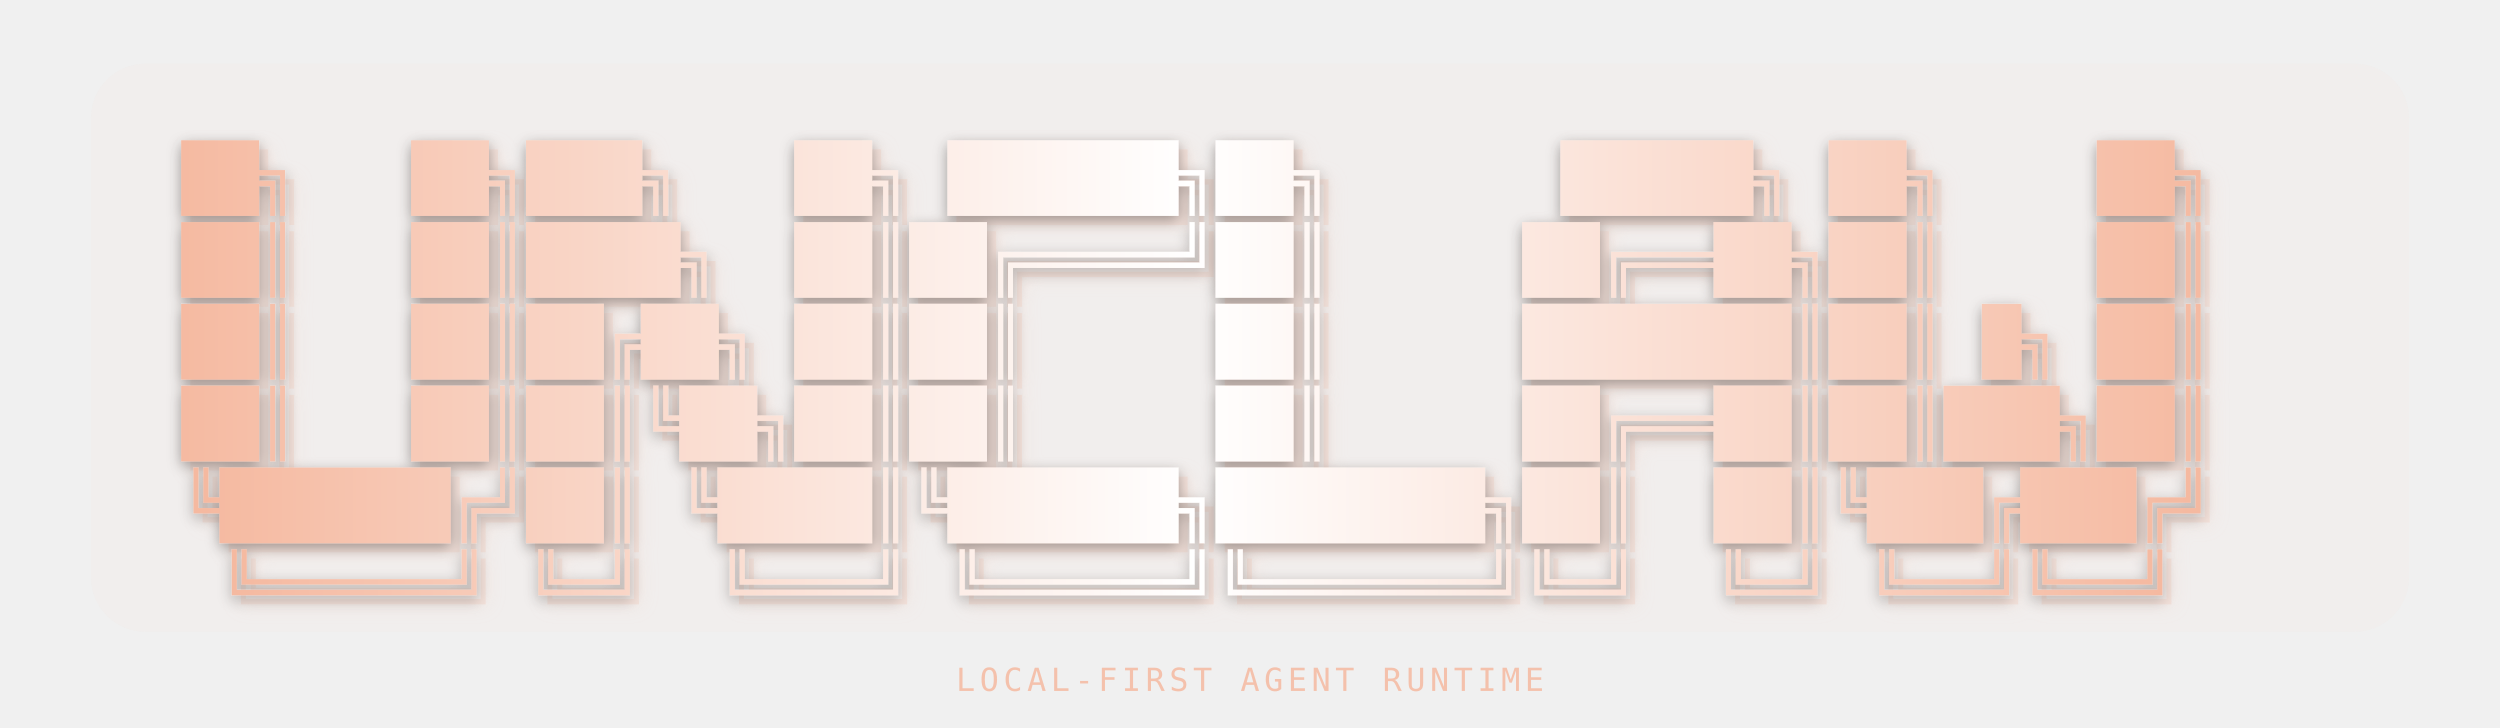
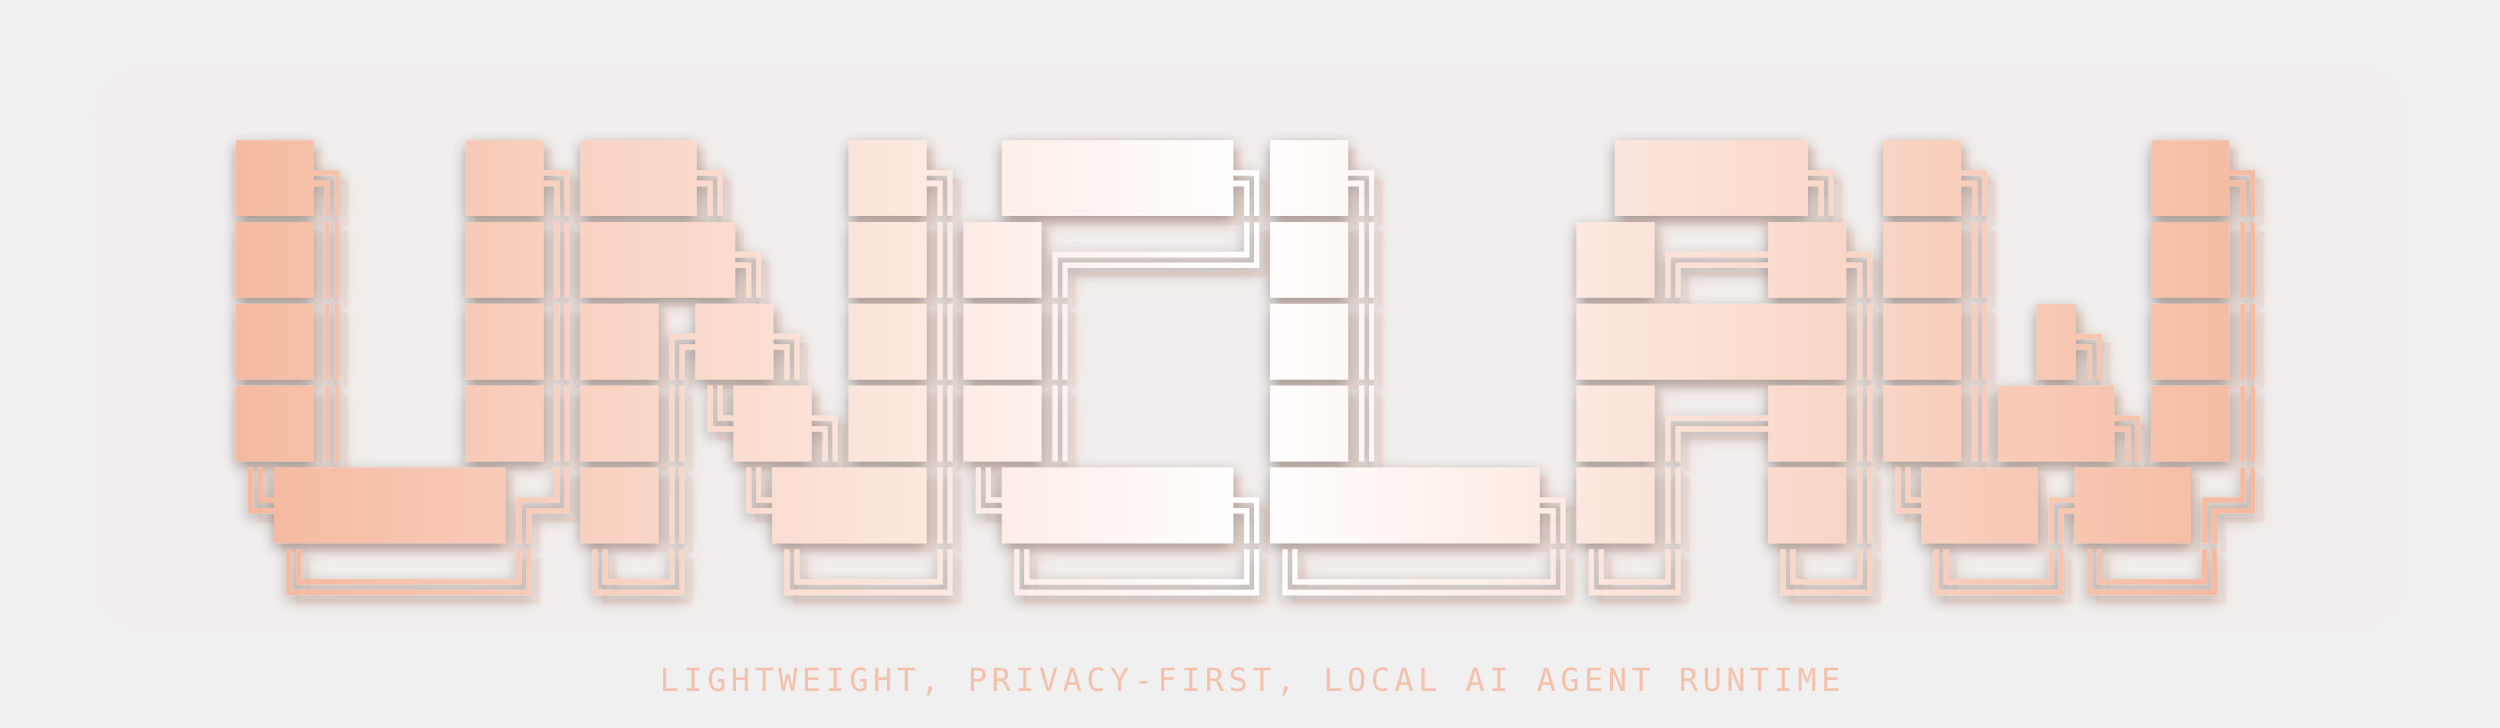
<svg xmlns="http://www.w3.org/2000/svg" width="1100" height="320" viewBox="0 0 1100 320" role="img" aria-label="Animated UNCLAW ASCII logo">
  <defs>
    <linearGradient id="logoGradient" x1="0%" y1="0%" x2="100%" y2="0%">
      <stop offset="0%" stop-color="#f5b9a0">
        <animate attributeName="stop-color" values="#f5b9a0;#ffd8c8;#f5b9a0" dur="4s" repeatCount="indefinite" />
      </stop>
      <stop offset="50%" stop-color="#ffffff">
        <animate attributeName="stop-color" values="#ffffff;#f5b9a0;#ffffff" dur="4s" repeatCount="indefinite" />
      </stop>
      <stop offset="100%" stop-color="#f5b9a0">
        <animate attributeName="stop-color" values="#f5b9a0;#ffe9df;#f5b9a0" dur="4s" repeatCount="indefinite" />
      </stop>
      <animateTransform attributeName="gradientTransform" type="translate" values="-0.25 0;0.25 0;-0.25 0" dur="6s" repeatCount="indefinite" />
    </linearGradient>
    <linearGradient id="shimmer" x1="0%" y1="0%" x2="100%" y2="0%">
      <stop offset="0%" stop-color="rgba(255,255,255,0)" />
      <stop offset="45%" stop-color="rgba(255,255,255,0)" />
      <stop offset="50%" stop-color="rgba(255,255,255,0.95)" />
      <stop offset="55%" stop-color="rgba(255,255,255,0)" />
      <stop offset="100%" stop-color="rgba(255,255,255,0)" />
    </linearGradient>
    <mask id="textMask">
      <rect width="100%" height="100%" fill="black" />
      <g font-family="monospace" font-size="28" font-weight="700" xml:space="preserve" fill="white">
-         <text x="80" y="88">██╗   ██╗███╗   ██╗ ██████╗██╗      █████╗ ██╗    ██╗</text>
-         <text x="80" y="124">██║   ██║████╗  ██║██╔════╝██║     ██╔══██╗██║    ██║</text>
-         <text x="80" y="160">██║   ██║██╔██╗ ██║██║     ██║     ███████║██║ █╗ ██║</text>
-         <text x="80" y="196">██║   ██║██║╚██╗██║██║     ██║     ██╔══██║██║███╗██║</text>
-         <text x="80" y="232">╚██████╔╝██║ ╚████║╚██████╗███████╗██║  ██║╚███╔███╔╝</text>
-         <text x="80" y="268"> ╚═════╝ ╚═╝  ╚═══╝ ╚═════╝╚══════╝╚═╝  ╚═╝ ╚══╝╚══╝</text>
+         <text x="104" y="88">██╗   ██╗███╗   ██╗ ██████╗██╗      █████╗ ██╗    ██╗</text>
+         <text x="104" y="124">██║   ██║████╗  ██║██╔════╝██║     ██╔══██╗██║    ██║</text>
+         <text x="104" y="160">██║   ██║██╔██╗ ██║██║     ██║     ███████║██║ █╗ ██║</text>
+         <text x="104" y="196">██║   ██║██║╚██╗██║██║     ██║     ██╔══██║██║███╗██║</text>
+         <text x="104" y="232">╚██████╔╝██║ ╚████║╚██████╗███████╗██║  ██║╚███╔███╔╝</text>
+         <text x="104" y="268"> ╚═════╝ ╚═╝  ╚═══╝ ╚═════╝╚══════╝╚═╝  ╚═╝ ╚══╝╚══╝</text>
      </g>
    </mask>
    <filter id="softGlow" x="-30%" y="-30%" width="160%" height="160%">
      <feGaussianBlur stdDeviation="4" result="blur" />
      <feMerge>
        <feMergeNode in="blur" />
        <feMergeNode in="SourceGraphic" />
      </feMerge>
    </filter>
    <filter id="shadow" x="-20%" y="-20%" width="140%" height="140%">
      <feDropShadow dx="0" dy="2" stdDeviation="3" flood-color="#000000" flood-opacity="0.35" />
    </filter>
    <style>
        .logo-main {
        animation: pulseGlow 3.4s ease-in-out infinite;
        }

        .logo-shadow {
        opacity: 0.26;
        animation: shadowPulse 3.4s ease-in-out infinite;
        }

        .spark {
        opacity: 0;
        animation: twinkle 2.8s infinite ease-in-out;
        }

        .spark.s1 { animation-delay: 0s; }
        .spark.s2 { animation-delay: 0.4s; }
        .spark.s3 { animation-delay: 0.8s; }
        .spark.s4 { animation-delay: 1.2s; }
        .spark.s5 { animation-delay: 1.6s; }
        .spark.s6 { animation-delay: 2s; }

        .scanline {
        animation: scanMove 4.8s linear infinite;
        }

        .subtitle {
        animation: subtitleFade 3s ease-in-out infinite;
        }

        @keyframes pulseGlow {
        0%, 100% { opacity: 0.96; }
        50% { opacity: 1; }
        }

        @keyframes shadowPulse {
        0%, 100% { opacity: 0.18; }
        50% { opacity: 0.34; }
        }

        @keyframes twinkle {
        0%, 100% { opacity: 0; transform: translateY(0px) scale(0.85); }
        20% { opacity: 0.9; transform: translateY(-2px) scale(1); }
        50% { opacity: 0.4; transform: translateY(-4px) scale(1.08); }
        80% { opacity: 0.85; transform: translateY(-2px) scale(1); }
        }

        @keyframes scanMove {
        0%   { transform: translateX(-540px); opacity: 0; }
        8%   { opacity: 0.0; }
        15%  { opacity: 0.75; }
        50%  { opacity: 0.85; }
        85%  { opacity: 0.75; }
        100% { transform: translateX(980px); opacity: 0; }
        }

        @keyframes subtitleFade {
        0%, 100% { opacity: 0.65; }
        50% { opacity: 1; }
        }
        </style>
  </defs>
  <rect width="100%" height="100%" fill="transparent" />
  <rect x="40" y="28" width="1020" height="250" rx="24" fill="#f5b9a0" opacity="0.05" />
  <g class="logo-shadow" filter="url(#softGlow)">
    <g font-family="monospace" font-size="28" font-weight="700" xml:space="preserve" fill="#f5b9a0">
-       <text x="84" y="92">██╗   ██╗███╗   ██╗ ██████╗██╗      █████╗ ██╗    ██╗</text>
-       <text x="84" y="128">██║   ██║████╗  ██║██╔════╝██║     ██╔══██╗██║    ██║</text>
-       <text x="84" y="164">██║   ██║██╔██╗ ██║██║     ██║     ███████║██║ █╗ ██║</text>
-       <text x="84" y="200">██║   ██║██║╚██╗██║██║     ██║     ██╔══██║██║███╗██║</text>
-       <text x="84" y="236">╚██████╔╝██║ ╚████║╚██████╗███████╗██║  ██║╚███╔███╔╝</text>
-       <text x="84" y="272"> ╚═════╝ ╚═╝  ╚═══╝ ╚═════╝╚══════╝╚═╝  ╚═╝ ╚══╝╚══╝</text>
+       <text x="108" y="92">██╗   ██╗███╗   ██╗ ██████╗██╗      █████╗ ██╗    ██╗</text>
+       <text x="108" y="128">██║   ██║████╗  ██║██╔════╝██║     ██╔══██╗██║    ██║</text>
+       <text x="108" y="164">██║   ██║██╔██╗ ██║██║     ██║     ███████║██║ █╗ ██║</text>
+       <text x="108" y="200">██║   ██║██║╚██╗██║██║     ██║     ██╔══██║██║███╗██║</text>
+       <text x="108" y="236">╚██████╔╝██║ ╚████║╚██████╗███████╗██║  ██║╚███╔███╔╝</text>
+       <text x="108" y="272"> ╚═════╝ ╚═╝  ╚═══╝ ╚═════╝╚══════╝╚═╝  ╚═╝ ╚══╝╚══╝</text>
    </g>
  </g>
  <g class="logo-main" filter="url(#shadow)">
    <g font-family="monospace" font-size="28" font-weight="700" xml:space="preserve" fill="url(#logoGradient)">
-       <text x="80" y="88">██╗   ██╗███╗   ██╗ ██████╗██╗      █████╗ ██╗    ██╗</text>
-       <text x="80" y="124">██║   ██║████╗  ██║██╔════╝██║     ██╔══██╗██║    ██║</text>
-       <text x="80" y="160">██║   ██║██╔██╗ ██║██║     ██║     ███████║██║ █╗ ██║</text>
-       <text x="80" y="196">██║   ██║██║╚██╗██║██║     ██║     ██╔══██║██║███╗██║</text>
-       <text x="80" y="232">╚██████╔╝██║ ╚████║╚██████╗███████╗██║  ██║╚███╔███╔╝</text>
-       <text x="80" y="268"> ╚═════╝ ╚═╝  ╚═══╝ ╚═════╝╚══════╝╚═╝  ╚═╝ ╚══╝╚══╝</text>
+       <text x="104" y="88">██╗   ██╗███╗   ██╗ ██████╗██╗      █████╗ ██╗    ██╗</text>
+       <text x="104" y="124">██║   ██║████╗  ██║██╔════╝██║     ██╔══██╗██║    ██║</text>
+       <text x="104" y="160">██║   ██║██╔██╗ ██║██║     ██║     ███████║██║ █╗ ██║</text>
+       <text x="104" y="196">██║   ██║██║╚██╗██║██║     ██║     ██╔══██║██║███╗██║</text>
+       <text x="104" y="232">╚██████╔╝██║ ╚████║╚██████╗███████╗██║  ██║╚███╔███╔╝</text>
+       <text x="104" y="268"> ╚═════╝ ╚═╝  ╚═══╝ ╚═════╝╚══════╝╚═╝  ╚═╝ ╚══╝╚══╝</text>
    </g>
  </g>
  <g mask="url(#textMask)" class="scanline">
    <rect x="-220" y="40" width="220" height="250" fill="url(#shimmer)" transform="skewX(-18)" />
  </g>
  <g fill="#f5b9a0">
    <circle class="spark s1" cx="72" cy="52" r="2.4" />
    <circle class="spark s2" cx="1040" cy="54" r="2.2" />
    <circle class="spark s3" cx="58" cy="278" r="2.0" />
    <circle class="spark s4" cx="1060" cy="272" r="2.6" />
    <circle class="spark s5" cx="210" cy="26" r="1.8" />
    <circle class="spark s6" cx="915" cy="300" r="1.8" />
    <circle class="spark s3" cx="980" cy="112" r="1.6" />
    <circle class="spark s5" cx="140" cy="210" r="1.6" />
    <circle class="spark s2" cx="1015" cy="220" r="1.8" />
    <circle class="spark s1" cx="165" cy="105" r="1.4" />
  </g>
  <text class="subtitle" x="550" y="304" text-anchor="middle" font-family="monospace" font-size="14" letter-spacing="2" fill="#f5b9a0" opacity="0.85">
-       LOCAL-FIRST AGENT RUNTIME
+       LIGHTWEIGHT, PRIVACY-FIRST, LOCAL AI AGENT RUNTIME
    </text>
</svg>
